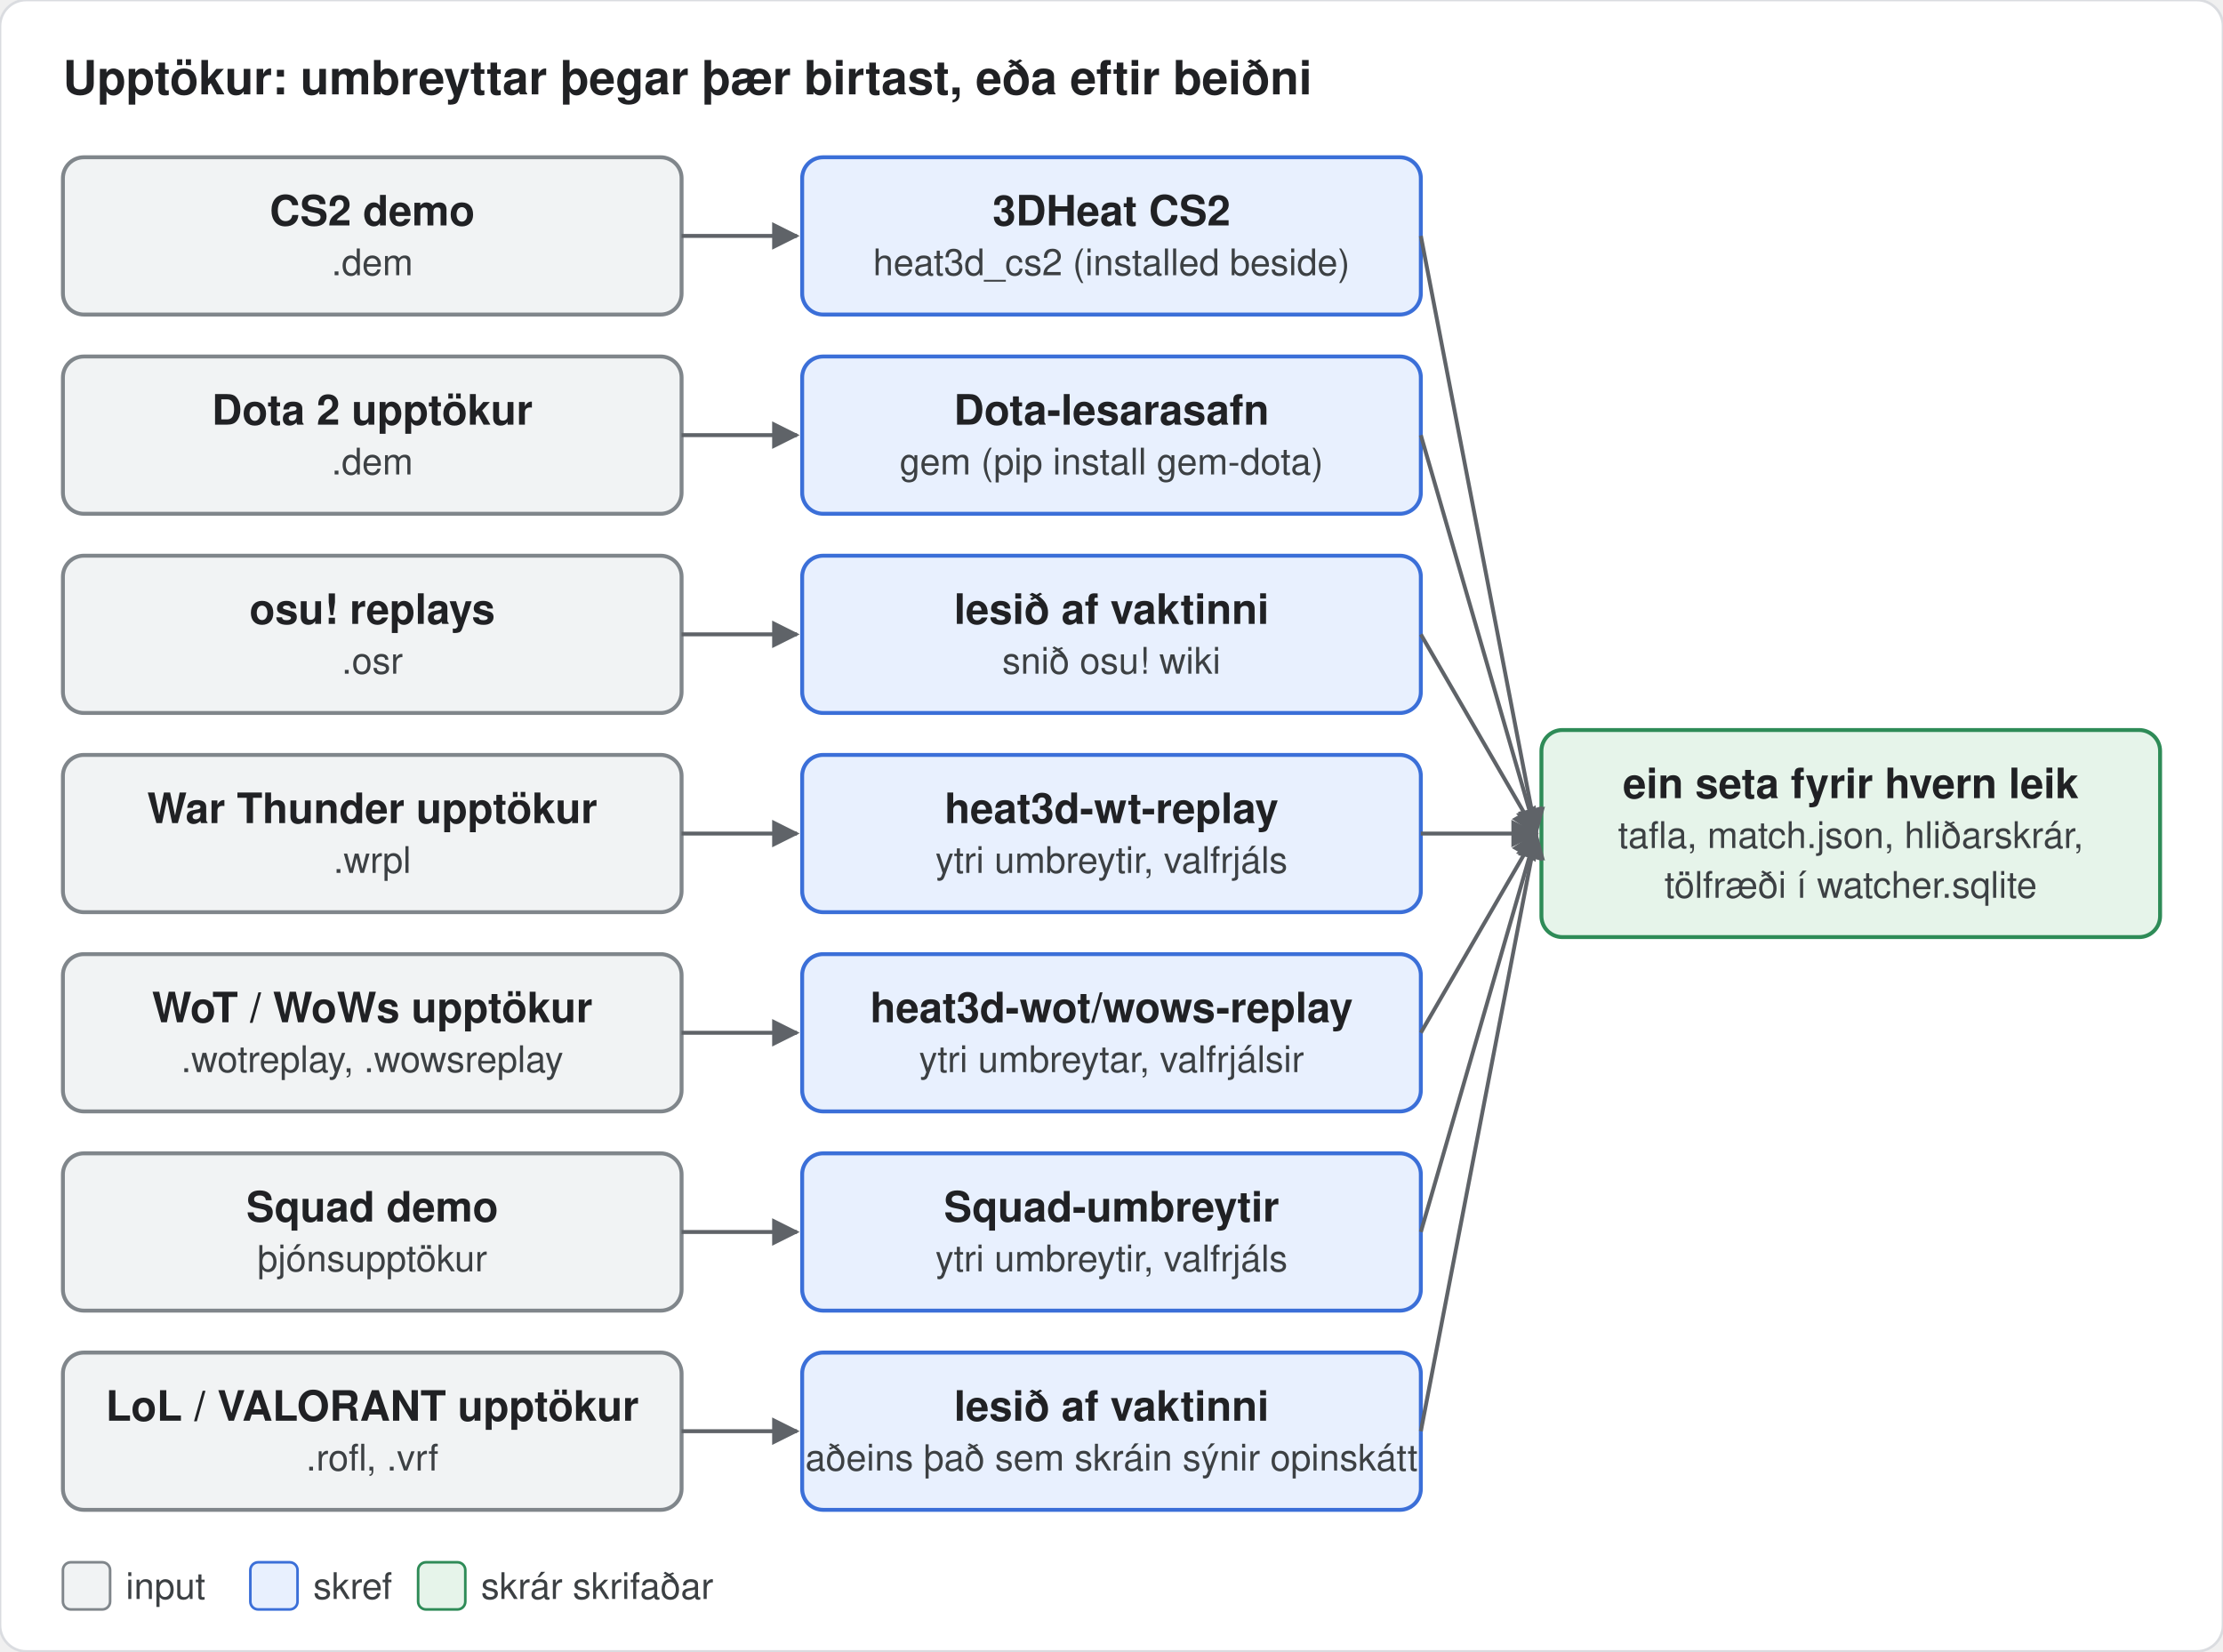
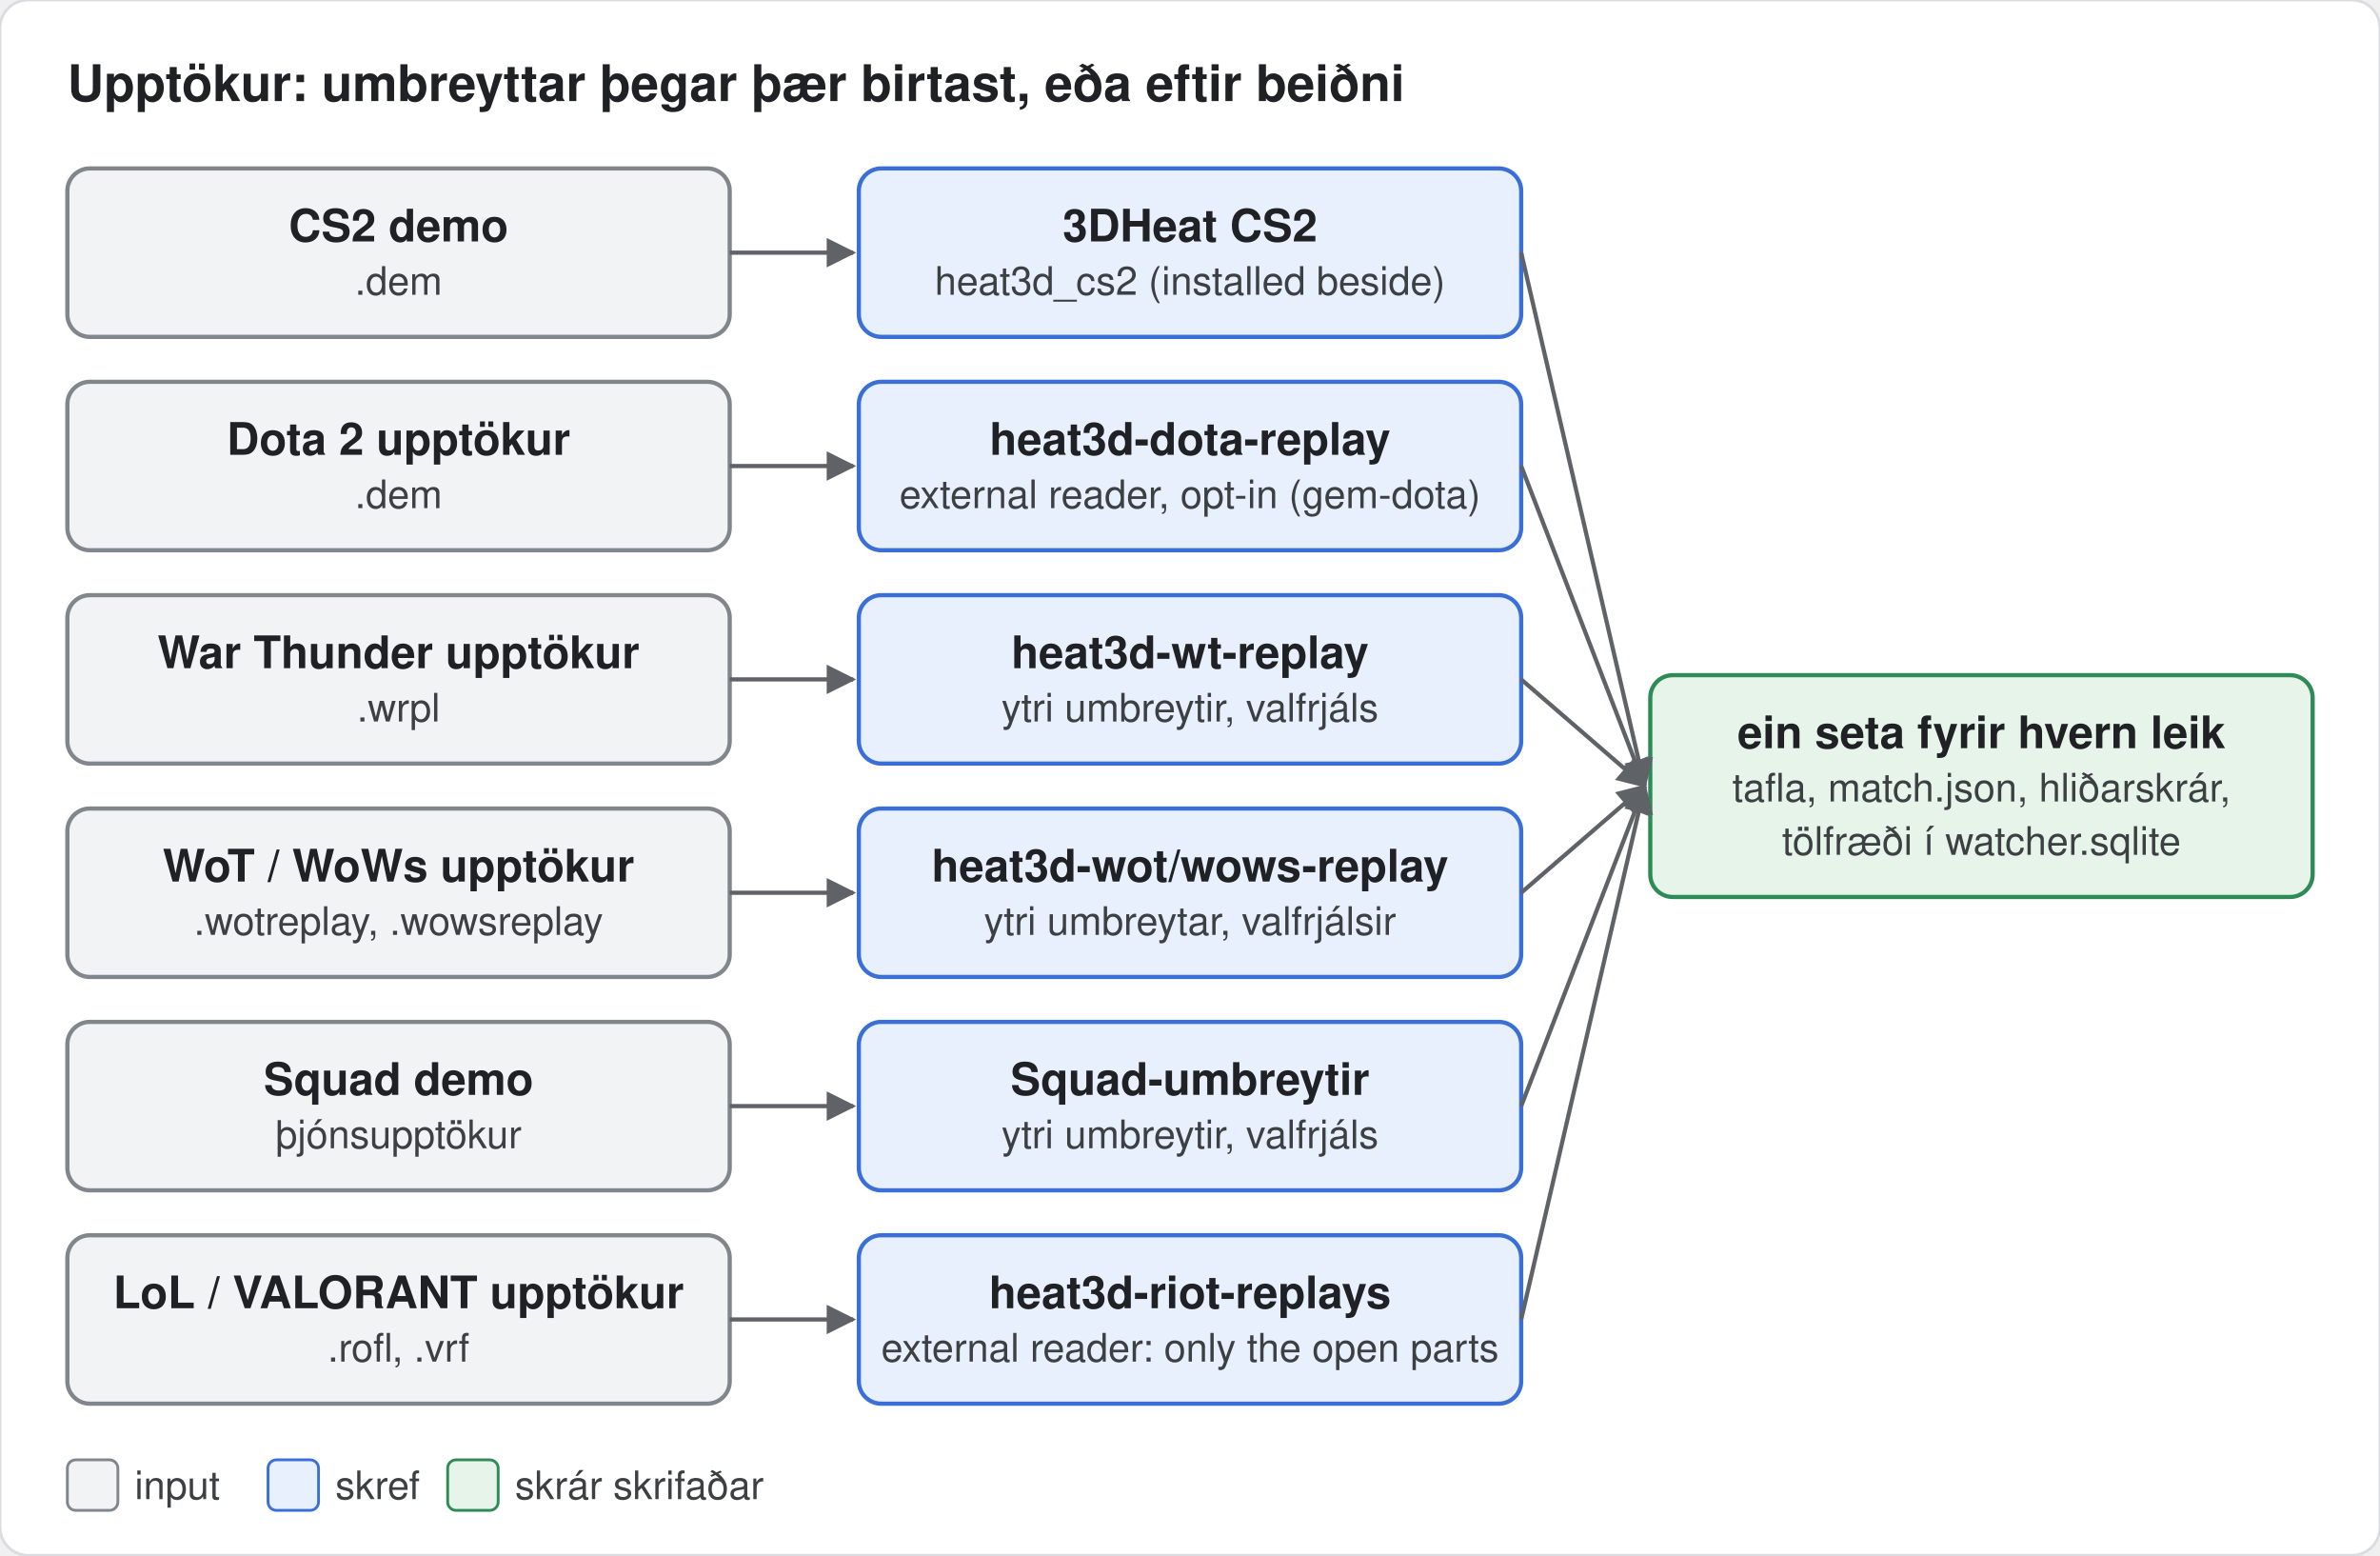
- <svg xmlns="http://www.w3.org/2000/svg" width="848" height="630" viewBox="0 0 848 630" font-family="Segoe UI,Helvetica,Arial,sans-serif" role="img" aria-label="Replays: converted when they appear, or on request">
+ <svg xmlns="http://www.w3.org/2000/svg" width="848" height="554" viewBox="0 0 848 554" font-family="Segoe UI,Helvetica,Arial,sans-serif" role="img" aria-label="Replays: converted when they appear, or on request">
  <defs>
    <marker id="a" viewBox="0 0 10 10" refX="9" refY="5" markerWidth="7" markerHeight="7" orient="auto">
      <path d="M0,0 L10,5 L0,10 z" fill="#5f6368" />
    </marker>
  </defs>
-   <rect width="848" height="630" rx="10" fill="#ffffff" stroke="#dadce0" />
+   <rect width="848" height="554" rx="10" fill="#ffffff" stroke="#dadce0" />
  <text x="24" y="36" font-size="18" font-weight="600" fill="#202124">Upptökur: umbreyttar þegar þær birtast, eða eftir beiðni</text>
  <rect x="24" y="60.0" width="236" height="60" rx="8" fill="#f1f3f4" stroke="#80868b" stroke-width="1.5" />
  <text x="142.0" y="86.0" text-anchor="middle" font-weight="600" font-size="16" fill="#202124">CS2 demo</text>
  <text x="142.0" y="105.0" text-anchor="middle" font-size="14" fill="#3c4043">.dem</text>
  <rect x="24" y="136.0" width="236" height="60" rx="8" fill="#f1f3f4" stroke="#80868b" stroke-width="1.5" />
  <text x="142.0" y="162.0" text-anchor="middle" font-weight="600" font-size="16" fill="#202124">Dota 2 upptökur</text>
  <text x="142.0" y="181.0" text-anchor="middle" font-size="14" fill="#3c4043">.dem</text>
  <rect x="24" y="212.0" width="236" height="60" rx="8" fill="#f1f3f4" stroke="#80868b" stroke-width="1.5" />
-   <text x="142.0" y="238.0" text-anchor="middle" font-weight="600" font-size="16" fill="#202124">osu! replays</text>
-   <text x="142.0" y="257.0" text-anchor="middle" font-size="14" fill="#3c4043">.osr</text>
+   <text x="142.0" y="238.0" text-anchor="middle" font-weight="600" font-size="16" fill="#202124">War Thunder upptökur</text>
+   <text x="142.0" y="257.0" text-anchor="middle" font-size="14" fill="#3c4043">.wrpl</text>
  <rect x="24" y="288.0" width="236" height="60" rx="8" fill="#f1f3f4" stroke="#80868b" stroke-width="1.5" />
-   <text x="142.0" y="314.0" text-anchor="middle" font-weight="600" font-size="16" fill="#202124">War Thunder upptökur</text>
-   <text x="142.0" y="333.0" text-anchor="middle" font-size="14" fill="#3c4043">.wrpl</text>
+   <text x="142.0" y="314.0" text-anchor="middle" font-weight="600" font-size="16" fill="#202124">WoT / WoWs upptökur</text>
+   <text x="142.0" y="333.0" text-anchor="middle" font-size="14" fill="#3c4043">.wotreplay, .wowsreplay</text>
  <rect x="24" y="364.0" width="236" height="60" rx="8" fill="#f1f3f4" stroke="#80868b" stroke-width="1.5" />
-   <text x="142.0" y="390.0" text-anchor="middle" font-weight="600" font-size="16" fill="#202124">WoT / WoWs upptökur</text>
-   <text x="142.0" y="409.0" text-anchor="middle" font-size="14" fill="#3c4043">.wotreplay, .wowsreplay</text>
+   <text x="142.0" y="390.0" text-anchor="middle" font-weight="600" font-size="16" fill="#202124">Squad demo</text>
+   <text x="142.0" y="409.0" text-anchor="middle" font-size="14" fill="#3c4043">þjónsupptökur</text>
  <rect x="24" y="440.0" width="236" height="60" rx="8" fill="#f1f3f4" stroke="#80868b" stroke-width="1.5" />
-   <text x="142.0" y="466.0" text-anchor="middle" font-weight="600" font-size="16" fill="#202124">Squad demo</text>
-   <text x="142.0" y="485.0" text-anchor="middle" font-size="14" fill="#3c4043">þjónsupptökur</text>
-   <rect x="24" y="516.0" width="236" height="60" rx="8" fill="#f1f3f4" stroke="#80868b" stroke-width="1.5" />
-   <text x="142.0" y="542.0" text-anchor="middle" font-weight="600" font-size="16" fill="#202124">LoL / VALORANT upptökur</text>
-   <text x="142.0" y="561.0" text-anchor="middle" font-size="14" fill="#3c4043">.rofl, .vrf</text>
+   <text x="142.0" y="466.0" text-anchor="middle" font-weight="600" font-size="16" fill="#202124">LoL / VALORANT upptökur</text>
+   <text x="142.0" y="485.0" text-anchor="middle" font-size="14" fill="#3c4043">.rofl, .vrf</text>
  <rect x="306" y="60.0" width="236" height="60" rx="8" fill="#e8f0fe" stroke="#3b6fd8" stroke-width="1.5" />
  <text x="424.0" y="86.0" text-anchor="middle" font-weight="600" font-size="16" fill="#202124">3DHeat CS2</text>
  <text x="424.0" y="105.0" text-anchor="middle" font-size="14" fill="#3c4043">heat3d_cs2 (installed beside)</text>
  <rect x="306" y="136.0" width="236" height="60" rx="8" fill="#e8f0fe" stroke="#3b6fd8" stroke-width="1.5" />
-   <text x="424.0" y="162.0" text-anchor="middle" font-weight="600" font-size="16" fill="#202124">Dota-lesarasafn</text>
-   <text x="424.0" y="181.0" text-anchor="middle" font-size="14" fill="#3c4043">gem (pip install gem-dota)</text>
+   <text x="424.0" y="162.0" text-anchor="middle" font-weight="600" font-size="16" fill="#202124">heat3d-dota-replay</text>
+   <text x="424.0" y="181.0" text-anchor="middle" font-size="14" fill="#3c4043">external reader, opt-in (gem-dota)</text>
  <rect x="306" y="212.0" width="236" height="60" rx="8" fill="#e8f0fe" stroke="#3b6fd8" stroke-width="1.5" />
-   <text x="424.0" y="238.0" text-anchor="middle" font-weight="600" font-size="16" fill="#202124">lesið af vaktinni</text>
-   <text x="424.0" y="257.0" text-anchor="middle" font-size="14" fill="#3c4043">snið osu! wiki</text>
+   <text x="424.0" y="238.0" text-anchor="middle" font-weight="600" font-size="16" fill="#202124">heat3d-wt-replay</text>
+   <text x="424.0" y="257.0" text-anchor="middle" font-size="14" fill="#3c4043">ytri umbreytir, valfrjáls</text>
  <rect x="306" y="288.0" width="236" height="60" rx="8" fill="#e8f0fe" stroke="#3b6fd8" stroke-width="1.5" />
-   <text x="424.0" y="314.0" text-anchor="middle" font-weight="600" font-size="16" fill="#202124">heat3d-wt-replay</text>
-   <text x="424.0" y="333.0" text-anchor="middle" font-size="14" fill="#3c4043">ytri umbreytir, valfrjáls</text>
+   <text x="424.0" y="314.0" text-anchor="middle" font-weight="600" font-size="16" fill="#202124">heat3d-wot/wows-replay</text>
+   <text x="424.0" y="333.0" text-anchor="middle" font-size="14" fill="#3c4043">ytri umbreytar, valfrjálsir</text>
  <rect x="306" y="364.0" width="236" height="60" rx="8" fill="#e8f0fe" stroke="#3b6fd8" stroke-width="1.5" />
-   <text x="424.0" y="390.0" text-anchor="middle" font-weight="600" font-size="16" fill="#202124">heat3d-wot/wows-replay</text>
-   <text x="424.0" y="409.0" text-anchor="middle" font-size="14" fill="#3c4043">ytri umbreytar, valfrjálsir</text>
+   <text x="424.0" y="390.0" text-anchor="middle" font-weight="600" font-size="16" fill="#202124">Squad-umbreytir</text>
+   <text x="424.0" y="409.0" text-anchor="middle" font-size="14" fill="#3c4043">ytri umbreytir, valfrjáls</text>
  <rect x="306" y="440.0" width="236" height="60" rx="8" fill="#e8f0fe" stroke="#3b6fd8" stroke-width="1.5" />
-   <text x="424.0" y="466.0" text-anchor="middle" font-weight="600" font-size="16" fill="#202124">Squad-umbreytir</text>
-   <text x="424.0" y="485.0" text-anchor="middle" font-size="14" fill="#3c4043">ytri umbreytir, valfrjáls</text>
-   <rect x="306" y="516.0" width="236" height="60" rx="8" fill="#e8f0fe" stroke="#3b6fd8" stroke-width="1.5" />
-   <text x="424.0" y="542.0" text-anchor="middle" font-weight="600" font-size="16" fill="#202124">lesið af vaktinni</text>
-   <text x="424.0" y="561.0" text-anchor="middle" font-size="14" fill="#3c4043">aðeins það sem skráin sýnir opinskátt</text>
-   <rect x="588" y="278.5" width="236" height="79" rx="8" fill="#e6f4ea" stroke="#2e8b57" stroke-width="1.5" />
-   <text x="706.0" y="304.5" text-anchor="middle" font-weight="600" font-size="16" fill="#202124">ein seta fyrir hvern leik</text>
-   <text x="706.0" y="323.5" text-anchor="middle" font-size="14" fill="#3c4043">tafla, match.json, hliðarskrár,</text>
-   <text x="706.0" y="342.5" text-anchor="middle" font-size="14" fill="#3c4043">tölfræði í watcher.sqlite</text>
+   <text x="424.0" y="466.0" text-anchor="middle" font-weight="600" font-size="16" fill="#202124">heat3d-riot-replays</text>
+   <text x="424.0" y="485.0" text-anchor="middle" font-size="14" fill="#3c4043">external reader: only the open parts</text>
+   <rect x="588" y="240.5" width="236" height="79" rx="8" fill="#e6f4ea" stroke="#2e8b57" stroke-width="1.5" />
+   <text x="706.0" y="266.5" text-anchor="middle" font-weight="600" font-size="16" fill="#202124">ein seta fyrir hvern leik</text>
+   <text x="706.0" y="285.5" text-anchor="middle" font-size="14" fill="#3c4043">tafla, match.json, hliðarskrár,</text>
+   <text x="706.0" y="304.5" text-anchor="middle" font-size="14" fill="#3c4043">tölfræði í watcher.sqlite</text>
  <line x1="260" y1="90.0" x2="304" y2="90.0" stroke="#5f6368" stroke-width="1.5" marker-end="url(#a)" />
  <line x1="260" y1="166.0" x2="304" y2="166.0" stroke="#5f6368" stroke-width="1.5" marker-end="url(#a)" />
  <line x1="260" y1="242.0" x2="304" y2="242.0" stroke="#5f6368" stroke-width="1.5" marker-end="url(#a)" />
  <line x1="260" y1="318.0" x2="304" y2="318.0" stroke="#5f6368" stroke-width="1.5" marker-end="url(#a)" />
  <line x1="260" y1="394.0" x2="304" y2="394.0" stroke="#5f6368" stroke-width="1.5" marker-end="url(#a)" />
  <line x1="260" y1="470.0" x2="304" y2="470.0" stroke="#5f6368" stroke-width="1.5" marker-end="url(#a)" />
-   <line x1="260" y1="546.0" x2="304" y2="546.0" stroke="#5f6368" stroke-width="1.5" marker-end="url(#a)" />
-   <line x1="542" y1="90.0" x2="586" y2="318.0" stroke="#5f6368" stroke-width="1.5" marker-end="url(#a)" />
-   <line x1="542" y1="166.0" x2="586" y2="318.0" stroke="#5f6368" stroke-width="1.5" marker-end="url(#a)" />
-   <line x1="542" y1="242.0" x2="586" y2="318.0" stroke="#5f6368" stroke-width="1.5" marker-end="url(#a)" />
-   <line x1="542" y1="318.0" x2="586" y2="318.0" stroke="#5f6368" stroke-width="1.5" marker-end="url(#a)" />
-   <line x1="542" y1="394.0" x2="586" y2="318.0" stroke="#5f6368" stroke-width="1.5" marker-end="url(#a)" />
-   <line x1="542" y1="470.0" x2="586" y2="318.0" stroke="#5f6368" stroke-width="1.5" marker-end="url(#a)" />
-   <line x1="542" y1="546.0" x2="586" y2="318.0" stroke="#5f6368" stroke-width="1.5" marker-end="url(#a)" />
-   <rect x="24" y="596" width="18" height="18" rx="3" fill="#f1f3f4" stroke="#80868b" />
-   <text x="48" y="610" font-size="14" fill="#3c4043">input</text>
-   <rect x="95.5" y="596" width="18" height="18" rx="3" fill="#e8f0fe" stroke="#3b6fd8" />
-   <text x="119.5" y="610" font-size="14" fill="#3c4043">skref</text>
-   <rect x="159.5" y="596" width="18" height="18" rx="3" fill="#e6f4ea" stroke="#2e8b57" />
-   <text x="183.5" y="610" font-size="14" fill="#3c4043">skrár skrifaðar</text>
+   <line x1="542" y1="90.0" x2="586" y2="280.0" stroke="#5f6368" stroke-width="1.5" marker-end="url(#a)" />
+   <line x1="542" y1="166.0" x2="586" y2="280.0" stroke="#5f6368" stroke-width="1.5" marker-end="url(#a)" />
+   <line x1="542" y1="242.0" x2="586" y2="280.0" stroke="#5f6368" stroke-width="1.5" marker-end="url(#a)" />
+   <line x1="542" y1="318.0" x2="586" y2="280.0" stroke="#5f6368" stroke-width="1.5" marker-end="url(#a)" />
+   <line x1="542" y1="394.0" x2="586" y2="280.0" stroke="#5f6368" stroke-width="1.5" marker-end="url(#a)" />
+   <line x1="542" y1="470.0" x2="586" y2="280.0" stroke="#5f6368" stroke-width="1.5" marker-end="url(#a)" />
+   <rect x="24" y="520" width="18" height="18" rx="3" fill="#f1f3f4" stroke="#80868b" />
+   <text x="48" y="534" font-size="14" fill="#3c4043">input</text>
+   <rect x="95.5" y="520" width="18" height="18" rx="3" fill="#e8f0fe" stroke="#3b6fd8" />
+   <text x="119.5" y="534" font-size="14" fill="#3c4043">skref</text>
+   <rect x="159.5" y="520" width="18" height="18" rx="3" fill="#e6f4ea" stroke="#2e8b57" />
+   <text x="183.5" y="534" font-size="14" fill="#3c4043">skrár skrifaðar</text>
</svg>
